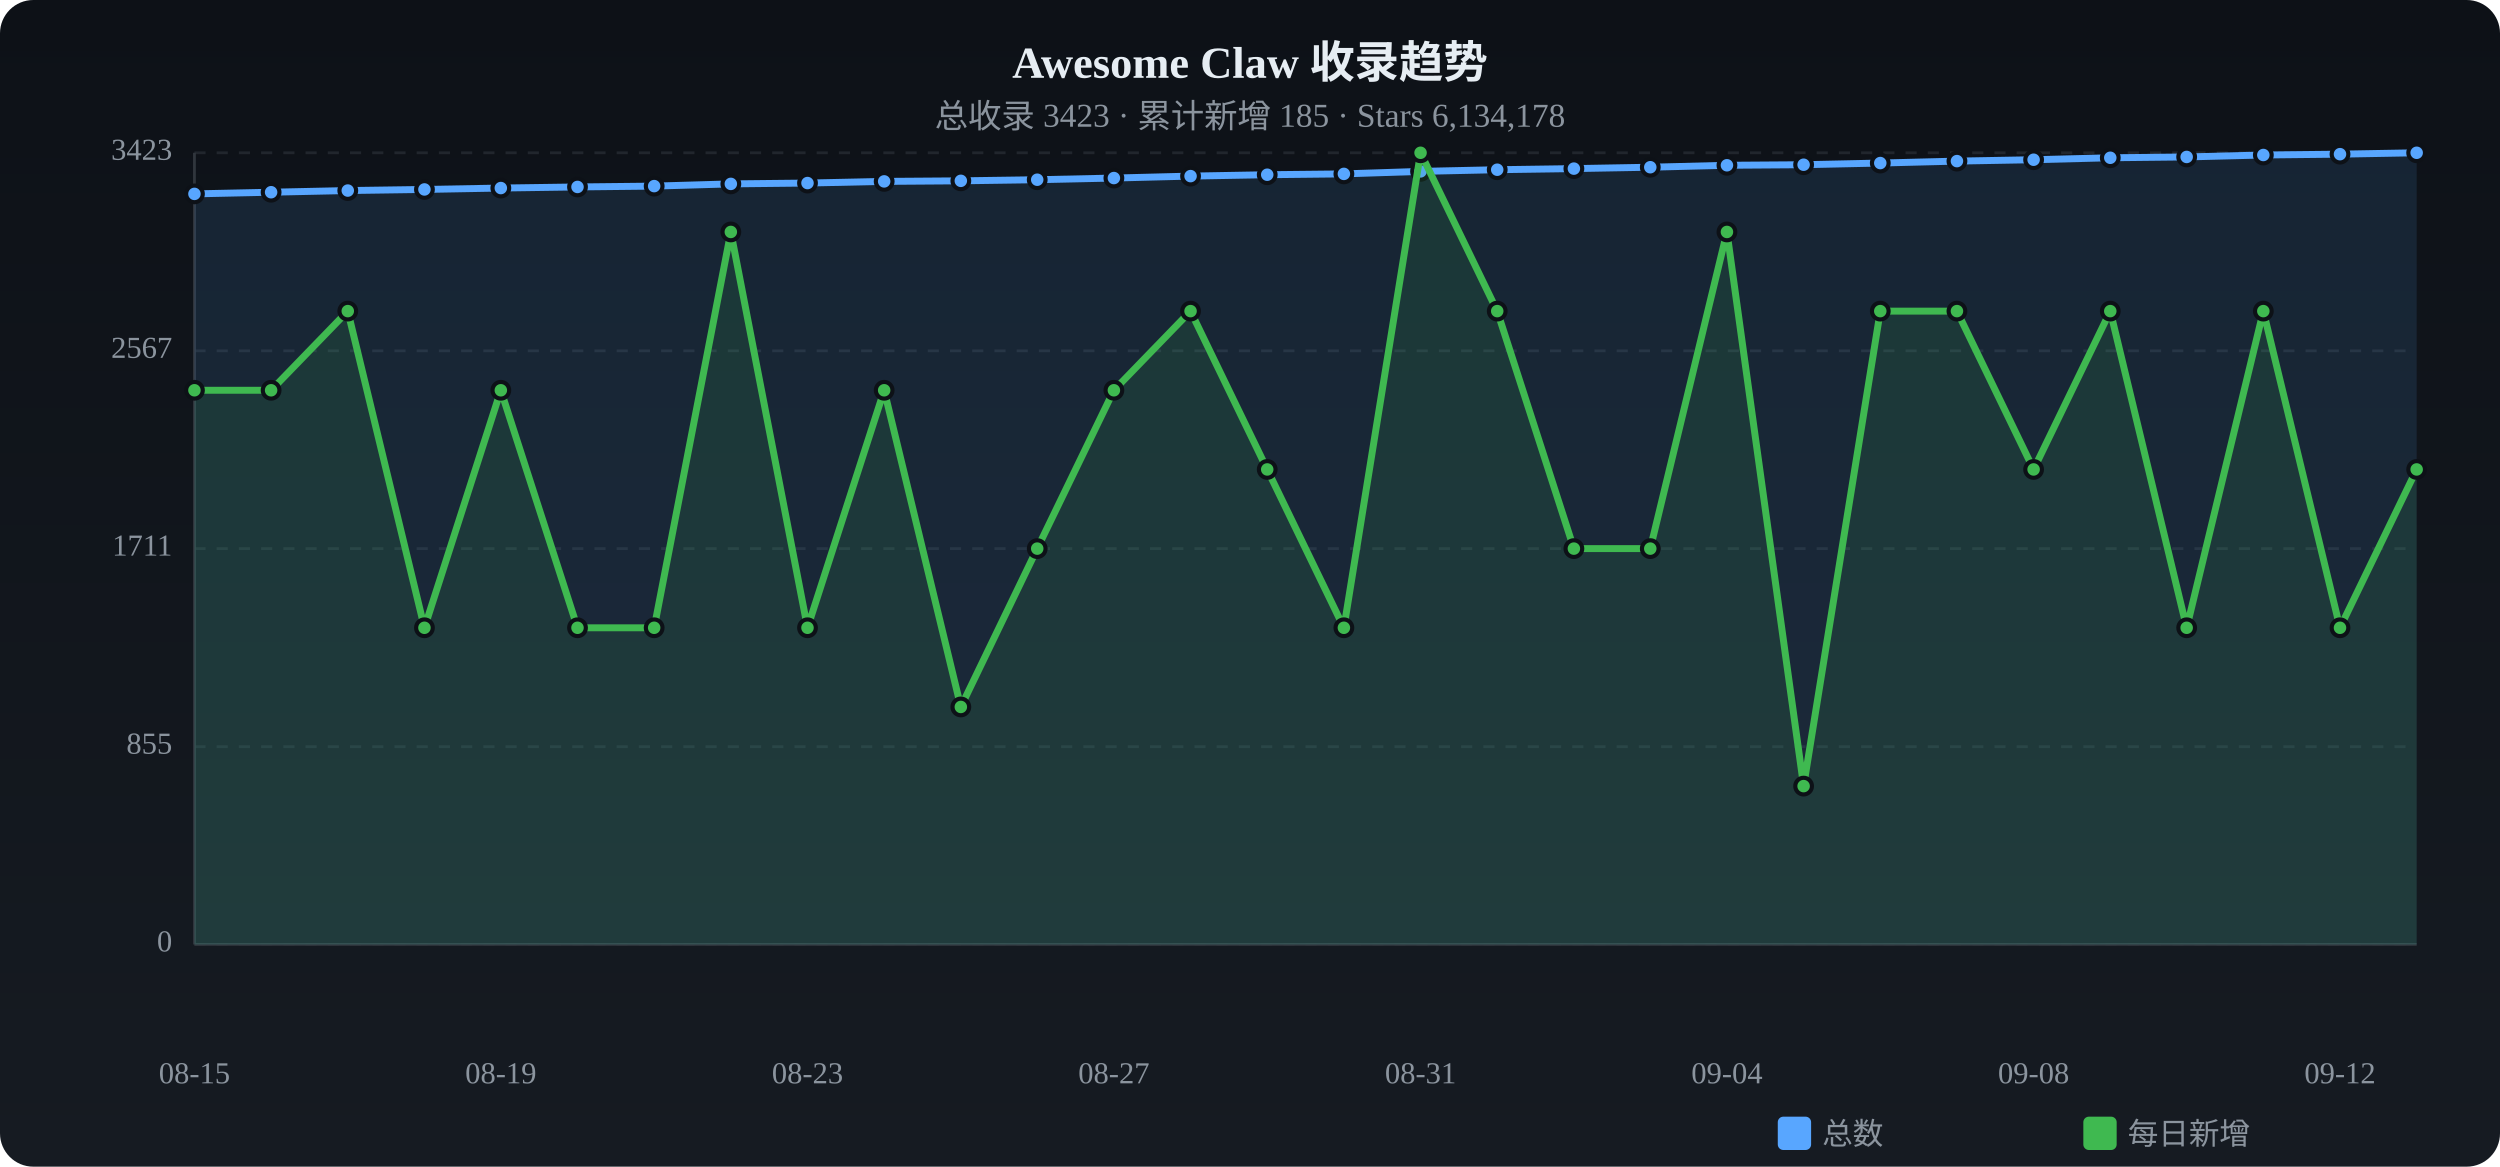
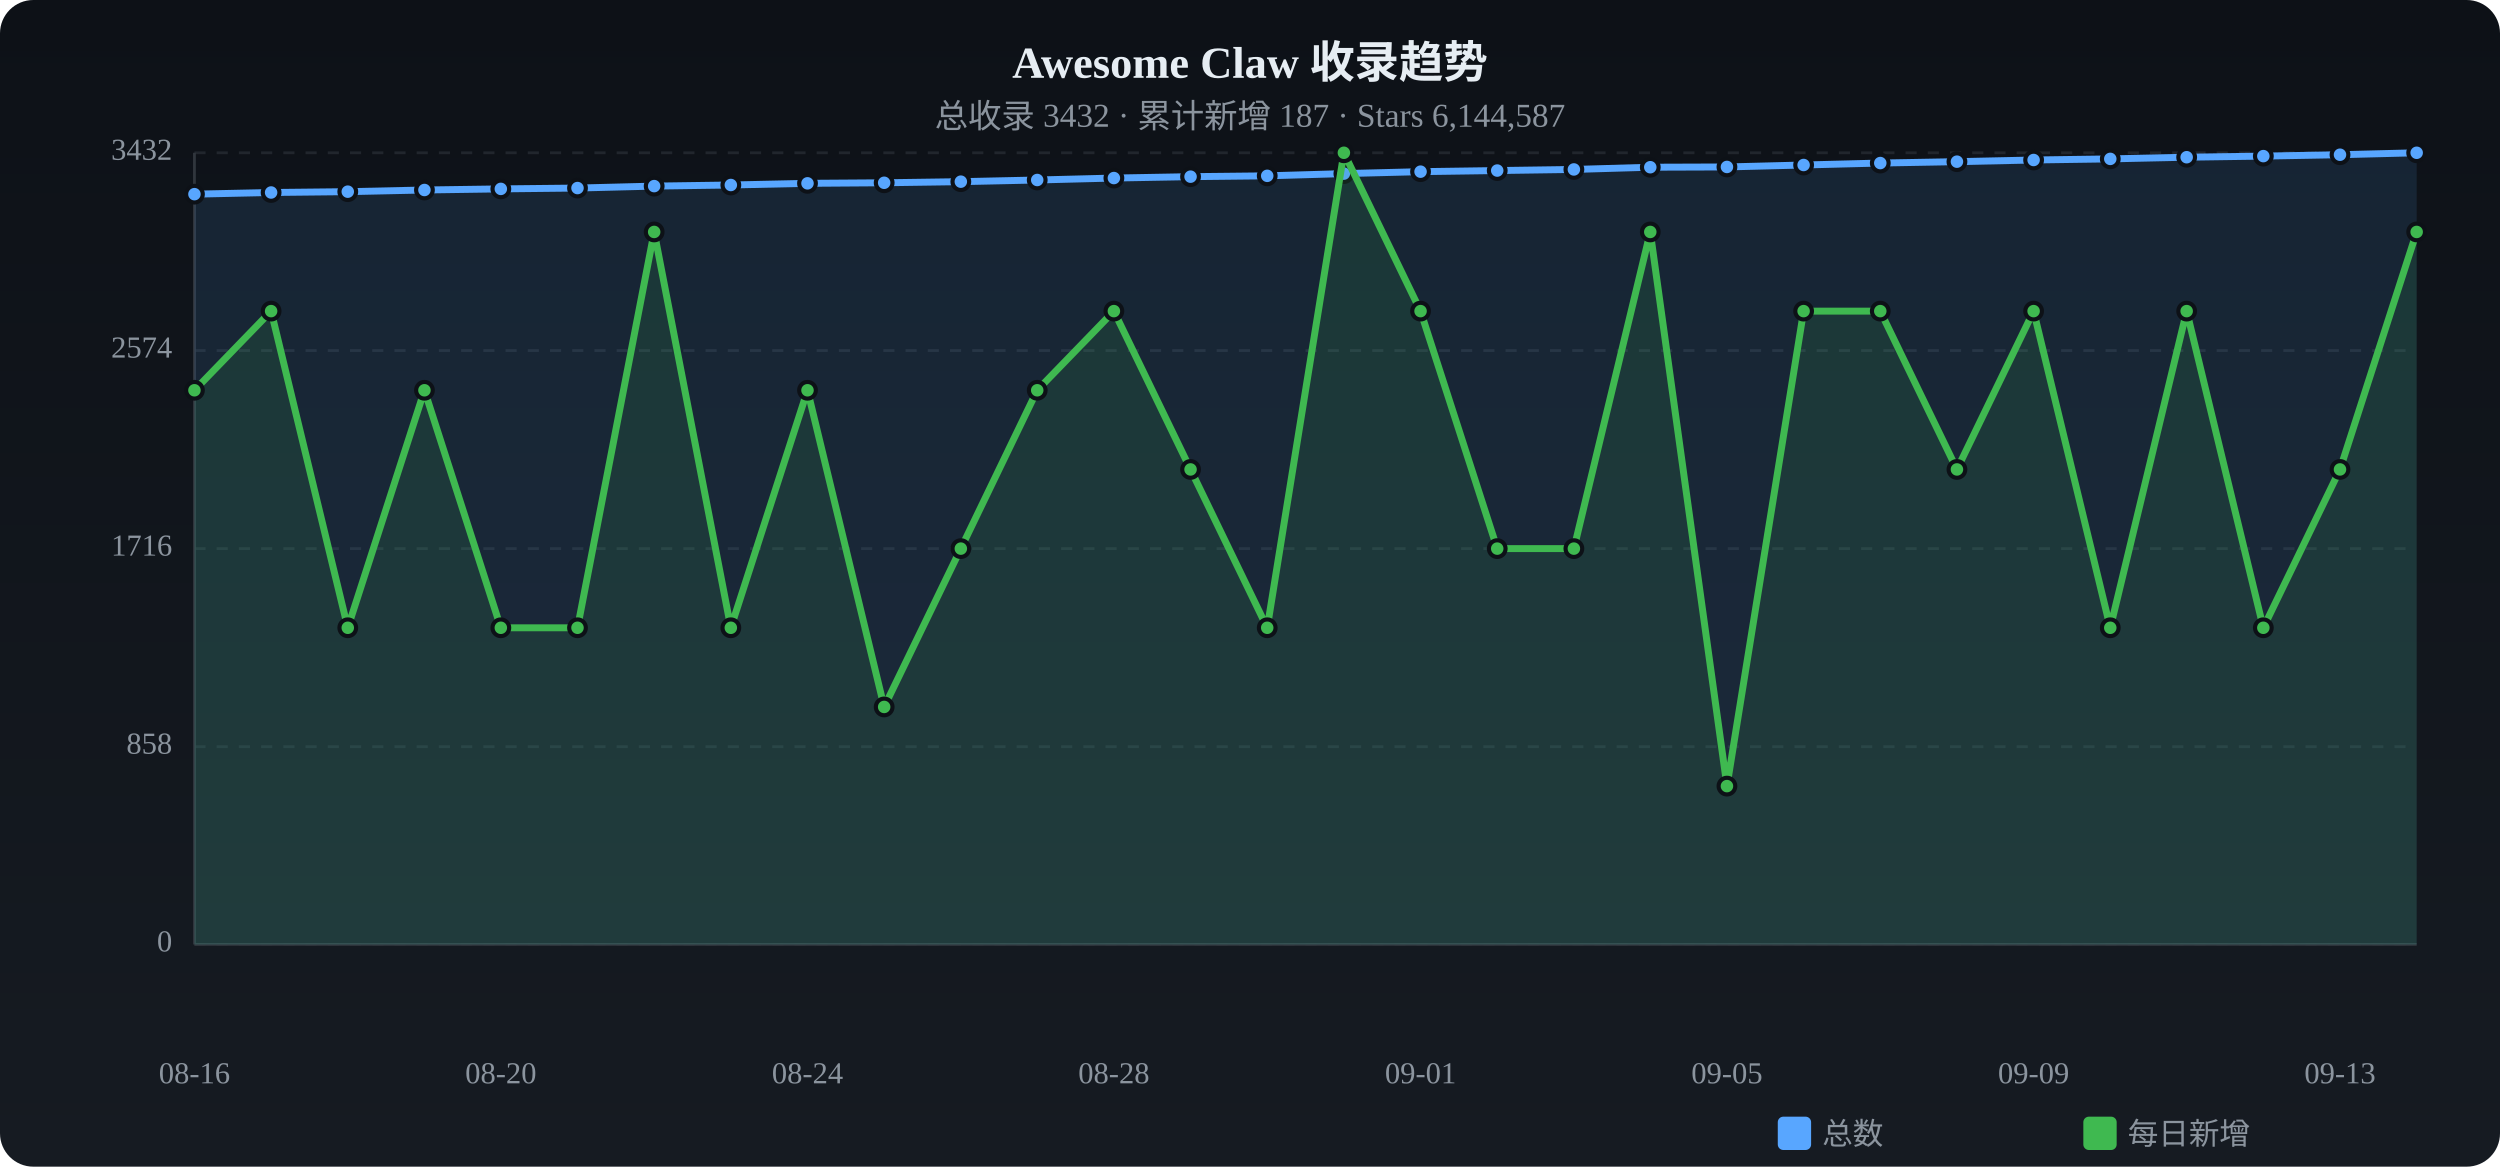
<svg xmlns="http://www.w3.org/2000/svg" viewBox="0 0 900 420" width="900" height="420">
  <defs>
    <linearGradient id="tbg" x1="0%" y1="0%" x2="0%" y2="100%">
      <stop offset="0%" stop-color="#0d1117" />
      <stop offset="100%" stop-color="#161b22" />
    </linearGradient>
  </defs>
  <rect width="900" height="420" rx="12" fill="url(#tbg)" />
  <text x="450.0" y="28" text-anchor="middle" fill="#e6edf3" font-size="16" font-weight="bold">Awesome Claw 收录趋势</text>
-   <text x="450.0" y="46" text-anchor="middle" fill="#8b949e" font-size="12">总收录 3423 · 累计新增 185 · Stars 6,134,178</text>
+   <text x="450.0" y="46" text-anchor="middle" fill="#8b949e" font-size="12">总收录 3432 · 累计新增 187 · Stars 6,144,587</text>
  <text x="62" y="340.0" text-anchor="end" fill="#8b949e" font-size="11" dominant-baseline="middle">0</text>
  <line x1="70" y1="340.0" x2="870" y2="340.0" stroke="#21262d" stroke-dasharray="4 4" />
-   <text x="62" y="268.8" text-anchor="end" fill="#8b949e" font-size="11" dominant-baseline="middle">855</text>
+   <text x="62" y="268.8" text-anchor="end" fill="#8b949e" font-size="11" dominant-baseline="middle">858</text>
  <line x1="70" y1="268.8" x2="870" y2="268.8" stroke="#21262d" stroke-dasharray="4 4" />
-   <text x="62" y="197.5" text-anchor="end" fill="#8b949e" font-size="11" dominant-baseline="middle">1711</text>
+   <text x="62" y="197.5" text-anchor="end" fill="#8b949e" font-size="11" dominant-baseline="middle">1716</text>
  <line x1="70" y1="197.5" x2="870" y2="197.5" stroke="#21262d" stroke-dasharray="4 4" />
-   <text x="62" y="126.3" text-anchor="end" fill="#8b949e" font-size="11" dominant-baseline="middle">2567</text>
-   <line x1="70" y1="126.3" x2="870" y2="126.3" stroke="#21262d" stroke-dasharray="4 4" />
-   <text x="62" y="55.0" text-anchor="end" fill="#8b949e" font-size="11" dominant-baseline="middle">3423</text>
+   <text x="62" y="126.2" text-anchor="end" fill="#8b949e" font-size="11" dominant-baseline="middle">2574</text>
+   <line x1="70" y1="126.2" x2="870" y2="126.2" stroke="#21262d" stroke-dasharray="4 4" />
+   <text x="62" y="55.0" text-anchor="end" fill="#8b949e" font-size="11" dominant-baseline="middle">3432</text>
  <line x1="70" y1="55.0" x2="870" y2="55.0" stroke="#21262d" stroke-dasharray="4 4" />
  <line x1="70" y1="55" x2="70" y2="340" stroke="#30363d" />
  <line x1="70" y1="340" x2="870" y2="340" stroke="#30363d" />
-   <path d="M70.0,69.8 L97.6,69.2 L125.2,68.6 L152.8,68.2 L180.3,67.7 L207.9,67.3 L235.5,67.0 L263.1,66.2 L290.7,65.9 L318.3,65.3 L345.9,65.1 L373.4,64.7 L401.0,64.1 L428.6,63.4 L456.2,62.9 L483.8,62.6 L511.4,61.7 L539.0,61.1 L566.6,60.7 L594.1,60.2 L621.7,59.5 L649.3,59.3 L676.9,58.7 L704.5,58.0 L732.1,57.5 L759.7,56.8 L787.2,56.5 L814.8,55.8 L842.4,55.5 L870.0,55.0 L870.0,340 L70.0,340 Z" fill="#58a6ff" opacity="0.12" />
-   <polyline points="70.0,69.8 97.6,69.2 125.2,68.6 152.8,68.2 180.3,67.7 207.9,67.3 235.5,67.0 263.1,66.2 290.7,65.9 318.3,65.3 345.9,65.1 373.4,64.7 401.0,64.1 428.6,63.4 456.2,62.9 483.8,62.6 511.4,61.7 539.0,61.1 566.6,60.7 594.1,60.2 621.7,59.5 649.3,59.3 676.9,58.7 704.5,58.0 732.1,57.5 759.7,56.8 787.2,56.5 814.8,55.8 842.4,55.5 870.0,55.0" fill="none" stroke="#58a6ff" stroke-width="2.5" stroke-linecap="round" stroke-linejoin="round" />
-   <circle cx="70.0" cy="69.8" r="3" fill="#58a6ff" stroke="#0d1117" stroke-width="1.5" />
-   <circle cx="97.6" cy="69.2" r="3" fill="#58a6ff" stroke="#0d1117" stroke-width="1.5" />
-   <circle cx="125.2" cy="68.6" r="3" fill="#58a6ff" stroke="#0d1117" stroke-width="1.5" />
-   <circle cx="152.8" cy="68.2" r="3" fill="#58a6ff" stroke="#0d1117" stroke-width="1.5" />
-   <circle cx="180.3" cy="67.7" r="3" fill="#58a6ff" stroke="#0d1117" stroke-width="1.5" />
-   <circle cx="207.9" cy="67.3" r="3" fill="#58a6ff" stroke="#0d1117" stroke-width="1.5" />
+   <path d="M70.0,69.9 L97.6,69.3 L125.2,69.0 L152.8,68.4 L180.3,68.0 L207.9,67.7 L235.5,67.0 L263.1,66.6 L290.7,66.0 L318.3,65.8 L345.9,65.4 L373.4,64.8 L401.0,64.1 L428.6,63.6 L456.2,63.3 L483.8,62.5 L511.4,61.8 L539.0,61.4 L566.6,61.0 L594.1,60.2 L621.7,60.1 L649.3,59.4 L676.9,58.7 L704.5,58.2 L732.1,57.6 L759.7,57.2 L787.2,56.6 L814.8,56.2 L842.4,55.7 L870.0,55.0 L870.0,340 L70.0,340 Z" fill="#58a6ff" opacity="0.12" />
+   <polyline points="70.0,69.9 97.6,69.3 125.2,69.0 152.8,68.4 180.3,68.0 207.9,67.7 235.5,67.0 263.1,66.6 290.7,66.0 318.3,65.8 345.9,65.4 373.4,64.8 401.0,64.1 428.6,63.6 456.2,63.3 483.8,62.5 511.4,61.8 539.0,61.4 566.6,61.0 594.1,60.2 621.7,60.1 649.3,59.4 676.9,58.7 704.5,58.2 732.1,57.6 759.7,57.2 787.2,56.6 814.8,56.2 842.4,55.7 870.0,55.0" fill="none" stroke="#58a6ff" stroke-width="2.5" stroke-linecap="round" stroke-linejoin="round" />
+   <circle cx="70.0" cy="69.9" r="3" fill="#58a6ff" stroke="#0d1117" stroke-width="1.5" />
+   <circle cx="97.6" cy="69.3" r="3" fill="#58a6ff" stroke="#0d1117" stroke-width="1.5" />
+   <circle cx="125.2" cy="69.0" r="3" fill="#58a6ff" stroke="#0d1117" stroke-width="1.5" />
+   <circle cx="152.8" cy="68.4" r="3" fill="#58a6ff" stroke="#0d1117" stroke-width="1.5" />
+   <circle cx="180.3" cy="68.0" r="3" fill="#58a6ff" stroke="#0d1117" stroke-width="1.5" />
+   <circle cx="207.9" cy="67.7" r="3" fill="#58a6ff" stroke="#0d1117" stroke-width="1.5" />
  <circle cx="235.5" cy="67.0" r="3" fill="#58a6ff" stroke="#0d1117" stroke-width="1.5" />
-   <circle cx="263.1" cy="66.2" r="3" fill="#58a6ff" stroke="#0d1117" stroke-width="1.5" />
-   <circle cx="290.7" cy="65.9" r="3" fill="#58a6ff" stroke="#0d1117" stroke-width="1.5" />
-   <circle cx="318.3" cy="65.3" r="3" fill="#58a6ff" stroke="#0d1117" stroke-width="1.5" />
-   <circle cx="345.9" cy="65.1" r="3" fill="#58a6ff" stroke="#0d1117" stroke-width="1.5" />
-   <circle cx="373.4" cy="64.7" r="3" fill="#58a6ff" stroke="#0d1117" stroke-width="1.5" />
+   <circle cx="263.1" cy="66.6" r="3" fill="#58a6ff" stroke="#0d1117" stroke-width="1.5" />
+   <circle cx="290.7" cy="66.0" r="3" fill="#58a6ff" stroke="#0d1117" stroke-width="1.5" />
+   <circle cx="318.3" cy="65.8" r="3" fill="#58a6ff" stroke="#0d1117" stroke-width="1.5" />
+   <circle cx="345.9" cy="65.4" r="3" fill="#58a6ff" stroke="#0d1117" stroke-width="1.5" />
+   <circle cx="373.4" cy="64.8" r="3" fill="#58a6ff" stroke="#0d1117" stroke-width="1.5" />
  <circle cx="401.0" cy="64.1" r="3" fill="#58a6ff" stroke="#0d1117" stroke-width="1.5" />
-   <circle cx="428.6" cy="63.4" r="3" fill="#58a6ff" stroke="#0d1117" stroke-width="1.5" />
-   <circle cx="456.2" cy="62.9" r="3" fill="#58a6ff" stroke="#0d1117" stroke-width="1.5" />
-   <circle cx="483.8" cy="62.6" r="3" fill="#58a6ff" stroke="#0d1117" stroke-width="1.5" />
-   <circle cx="511.4" cy="61.7" r="3" fill="#58a6ff" stroke="#0d1117" stroke-width="1.5" />
-   <circle cx="539.0" cy="61.1" r="3" fill="#58a6ff" stroke="#0d1117" stroke-width="1.5" />
-   <circle cx="566.6" cy="60.7" r="3" fill="#58a6ff" stroke="#0d1117" stroke-width="1.5" />
+   <circle cx="428.6" cy="63.6" r="3" fill="#58a6ff" stroke="#0d1117" stroke-width="1.5" />
+   <circle cx="456.2" cy="63.3" r="3" fill="#58a6ff" stroke="#0d1117" stroke-width="1.5" />
+   <circle cx="483.8" cy="62.5" r="3" fill="#58a6ff" stroke="#0d1117" stroke-width="1.5" />
+   <circle cx="511.4" cy="61.8" r="3" fill="#58a6ff" stroke="#0d1117" stroke-width="1.5" />
+   <circle cx="539.0" cy="61.4" r="3" fill="#58a6ff" stroke="#0d1117" stroke-width="1.5" />
+   <circle cx="566.6" cy="61.0" r="3" fill="#58a6ff" stroke="#0d1117" stroke-width="1.5" />
  <circle cx="594.1" cy="60.2" r="3" fill="#58a6ff" stroke="#0d1117" stroke-width="1.5" />
-   <circle cx="621.7" cy="59.5" r="3" fill="#58a6ff" stroke="#0d1117" stroke-width="1.5" />
-   <circle cx="649.3" cy="59.3" r="3" fill="#58a6ff" stroke="#0d1117" stroke-width="1.5" />
+   <circle cx="621.7" cy="60.1" r="3" fill="#58a6ff" stroke="#0d1117" stroke-width="1.5" />
+   <circle cx="649.3" cy="59.4" r="3" fill="#58a6ff" stroke="#0d1117" stroke-width="1.5" />
  <circle cx="676.9" cy="58.7" r="3" fill="#58a6ff" stroke="#0d1117" stroke-width="1.5" />
-   <circle cx="704.5" cy="58.0" r="3" fill="#58a6ff" stroke="#0d1117" stroke-width="1.5" />
-   <circle cx="732.1" cy="57.5" r="3" fill="#58a6ff" stroke="#0d1117" stroke-width="1.5" />
-   <circle cx="759.7" cy="56.8" r="3" fill="#58a6ff" stroke="#0d1117" stroke-width="1.5" />
-   <circle cx="787.2" cy="56.5" r="3" fill="#58a6ff" stroke="#0d1117" stroke-width="1.5" />
-   <circle cx="814.8" cy="55.8" r="3" fill="#58a6ff" stroke="#0d1117" stroke-width="1.5" />
-   <circle cx="842.4" cy="55.5" r="3" fill="#58a6ff" stroke="#0d1117" stroke-width="1.5" />
+   <circle cx="704.5" cy="58.2" r="3" fill="#58a6ff" stroke="#0d1117" stroke-width="1.5" />
+   <circle cx="732.1" cy="57.6" r="3" fill="#58a6ff" stroke="#0d1117" stroke-width="1.5" />
+   <circle cx="759.7" cy="57.2" r="3" fill="#58a6ff" stroke="#0d1117" stroke-width="1.5" />
+   <circle cx="787.2" cy="56.6" r="3" fill="#58a6ff" stroke="#0d1117" stroke-width="1.5" />
+   <circle cx="814.8" cy="56.2" r="3" fill="#58a6ff" stroke="#0d1117" stroke-width="1.5" />
+   <circle cx="842.4" cy="55.7" r="3" fill="#58a6ff" stroke="#0d1117" stroke-width="1.5" />
  <circle cx="870.0" cy="55.0" r="3" fill="#58a6ff" stroke="#0d1117" stroke-width="1.5" />
-   <path d="M70.0,140.5 L97.6,140.5 L125.2,112.0 L152.8,226.0 L180.3,140.5 L207.9,226.0 L235.5,226.0 L263.1,83.5 L290.7,226.0 L318.3,140.5 L345.9,254.5 L373.4,197.5 L401.0,140.5 L428.6,112.0 L456.2,169.0 L483.8,226.0 L511.4,55.0 L539.0,112.0 L566.6,197.5 L594.1,197.5 L621.7,83.5 L649.3,283.0 L676.9,112.0 L704.5,112.0 L732.1,169.0 L759.7,112.0 L787.2,226.0 L814.8,112.0 L842.4,226.0 L870.0,169.0 L870.0,340 L70.0,340 Z" fill="#3fb950" opacity="0.12" />
-   <polyline points="70.0,140.5 97.6,140.5 125.2,112.0 152.8,226.0 180.3,140.5 207.9,226.0 235.5,226.0 263.1,83.5 290.7,226.0 318.3,140.5 345.9,254.5 373.4,197.5 401.0,140.5 428.6,112.0 456.2,169.0 483.8,226.0 511.4,55.0 539.0,112.0 566.6,197.5 594.1,197.5 621.7,83.5 649.3,283.0 676.9,112.0 704.5,112.0 732.1,169.0 759.7,112.0 787.2,226.0 814.8,112.0 842.4,226.0 870.0,169.0" fill="none" stroke="#3fb950" stroke-width="2.5" stroke-linecap="round" stroke-linejoin="round" />
+   <path d="M70.0,140.5 L97.6,112.0 L125.2,226.0 L152.8,140.5 L180.3,226.0 L207.9,226.0 L235.5,83.5 L263.1,226.0 L290.7,140.5 L318.3,254.5 L345.9,197.5 L373.4,140.5 L401.0,112.0 L428.6,169.0 L456.2,226.0 L483.8,55.0 L511.4,112.0 L539.0,197.5 L566.6,197.5 L594.1,83.5 L621.7,283.0 L649.3,112.0 L676.9,112.0 L704.5,169.0 L732.1,112.0 L759.7,226.0 L787.2,112.0 L814.8,226.0 L842.4,169.0 L870.0,83.5 L870.0,340 L70.0,340 Z" fill="#3fb950" opacity="0.12" />
+   <polyline points="70.0,140.5 97.6,112.0 125.2,226.0 152.8,140.5 180.3,226.0 207.9,226.0 235.5,83.5 263.1,226.0 290.7,140.5 318.3,254.5 345.9,197.5 373.4,140.5 401.0,112.0 428.6,169.0 456.2,226.0 483.8,55.0 511.4,112.0 539.0,197.5 566.6,197.5 594.1,83.5 621.7,283.0 649.3,112.0 676.9,112.0 704.5,169.0 732.1,112.0 759.7,226.0 787.2,112.0 814.8,226.0 842.4,169.0 870.0,83.5" fill="none" stroke="#3fb950" stroke-width="2.5" stroke-linecap="round" stroke-linejoin="round" />
  <circle cx="70.0" cy="140.5" r="3" fill="#3fb950" stroke="#0d1117" stroke-width="1.5" />
-   <circle cx="97.6" cy="140.5" r="3" fill="#3fb950" stroke="#0d1117" stroke-width="1.5" />
-   <circle cx="125.2" cy="112.0" r="3" fill="#3fb950" stroke="#0d1117" stroke-width="1.5" />
-   <circle cx="152.8" cy="226.0" r="3" fill="#3fb950" stroke="#0d1117" stroke-width="1.5" />
-   <circle cx="180.3" cy="140.5" r="3" fill="#3fb950" stroke="#0d1117" stroke-width="1.5" />
+   <circle cx="97.6" cy="112.0" r="3" fill="#3fb950" stroke="#0d1117" stroke-width="1.5" />
+   <circle cx="125.2" cy="226.0" r="3" fill="#3fb950" stroke="#0d1117" stroke-width="1.5" />
+   <circle cx="152.8" cy="140.5" r="3" fill="#3fb950" stroke="#0d1117" stroke-width="1.5" />
+   <circle cx="180.3" cy="226.0" r="3" fill="#3fb950" stroke="#0d1117" stroke-width="1.5" />
  <circle cx="207.9" cy="226.0" r="3" fill="#3fb950" stroke="#0d1117" stroke-width="1.5" />
-   <circle cx="235.5" cy="226.0" r="3" fill="#3fb950" stroke="#0d1117" stroke-width="1.5" />
-   <circle cx="263.1" cy="83.5" r="3" fill="#3fb950" stroke="#0d1117" stroke-width="1.5" />
-   <circle cx="290.7" cy="226.0" r="3" fill="#3fb950" stroke="#0d1117" stroke-width="1.5" />
-   <circle cx="318.3" cy="140.5" r="3" fill="#3fb950" stroke="#0d1117" stroke-width="1.5" />
-   <circle cx="345.9" cy="254.5" r="3" fill="#3fb950" stroke="#0d1117" stroke-width="1.5" />
-   <circle cx="373.4" cy="197.5" r="3" fill="#3fb950" stroke="#0d1117" stroke-width="1.5" />
-   <circle cx="401.0" cy="140.5" r="3" fill="#3fb950" stroke="#0d1117" stroke-width="1.5" />
-   <circle cx="428.6" cy="112.0" r="3" fill="#3fb950" stroke="#0d1117" stroke-width="1.5" />
-   <circle cx="456.2" cy="169.0" r="3" fill="#3fb950" stroke="#0d1117" stroke-width="1.5" />
-   <circle cx="483.8" cy="226.0" r="3" fill="#3fb950" stroke="#0d1117" stroke-width="1.5" />
-   <circle cx="511.4" cy="55.0" r="3" fill="#3fb950" stroke="#0d1117" stroke-width="1.5" />
-   <circle cx="539.0" cy="112.0" r="3" fill="#3fb950" stroke="#0d1117" stroke-width="1.5" />
+   <circle cx="235.5" cy="83.5" r="3" fill="#3fb950" stroke="#0d1117" stroke-width="1.5" />
+   <circle cx="263.1" cy="226.0" r="3" fill="#3fb950" stroke="#0d1117" stroke-width="1.5" />
+   <circle cx="290.7" cy="140.5" r="3" fill="#3fb950" stroke="#0d1117" stroke-width="1.5" />
+   <circle cx="318.3" cy="254.5" r="3" fill="#3fb950" stroke="#0d1117" stroke-width="1.5" />
+   <circle cx="345.9" cy="197.5" r="3" fill="#3fb950" stroke="#0d1117" stroke-width="1.5" />
+   <circle cx="373.4" cy="140.5" r="3" fill="#3fb950" stroke="#0d1117" stroke-width="1.5" />
+   <circle cx="401.0" cy="112.0" r="3" fill="#3fb950" stroke="#0d1117" stroke-width="1.5" />
+   <circle cx="428.6" cy="169.0" r="3" fill="#3fb950" stroke="#0d1117" stroke-width="1.5" />
+   <circle cx="456.2" cy="226.0" r="3" fill="#3fb950" stroke="#0d1117" stroke-width="1.5" />
+   <circle cx="483.8" cy="55.0" r="3" fill="#3fb950" stroke="#0d1117" stroke-width="1.5" />
+   <circle cx="511.4" cy="112.0" r="3" fill="#3fb950" stroke="#0d1117" stroke-width="1.5" />
+   <circle cx="539.0" cy="197.5" r="3" fill="#3fb950" stroke="#0d1117" stroke-width="1.5" />
  <circle cx="566.6" cy="197.5" r="3" fill="#3fb950" stroke="#0d1117" stroke-width="1.5" />
-   <circle cx="594.1" cy="197.5" r="3" fill="#3fb950" stroke="#0d1117" stroke-width="1.5" />
-   <circle cx="621.7" cy="83.5" r="3" fill="#3fb950" stroke="#0d1117" stroke-width="1.5" />
-   <circle cx="649.3" cy="283.0" r="3" fill="#3fb950" stroke="#0d1117" stroke-width="1.5" />
+   <circle cx="594.1" cy="83.5" r="3" fill="#3fb950" stroke="#0d1117" stroke-width="1.5" />
+   <circle cx="621.7" cy="283.0" r="3" fill="#3fb950" stroke="#0d1117" stroke-width="1.5" />
+   <circle cx="649.3" cy="112.0" r="3" fill="#3fb950" stroke="#0d1117" stroke-width="1.5" />
  <circle cx="676.9" cy="112.0" r="3" fill="#3fb950" stroke="#0d1117" stroke-width="1.5" />
-   <circle cx="704.5" cy="112.0" r="3" fill="#3fb950" stroke="#0d1117" stroke-width="1.5" />
-   <circle cx="732.1" cy="169.0" r="3" fill="#3fb950" stroke="#0d1117" stroke-width="1.5" />
-   <circle cx="759.7" cy="112.0" r="3" fill="#3fb950" stroke="#0d1117" stroke-width="1.5" />
-   <circle cx="787.2" cy="226.0" r="3" fill="#3fb950" stroke="#0d1117" stroke-width="1.5" />
-   <circle cx="814.8" cy="112.0" r="3" fill="#3fb950" stroke="#0d1117" stroke-width="1.5" />
-   <circle cx="842.4" cy="226.0" r="3" fill="#3fb950" stroke="#0d1117" stroke-width="1.5" />
-   <circle cx="870.0" cy="169.0" r="3" fill="#3fb950" stroke="#0d1117" stroke-width="1.5" />
-   <text x="70.0" y="390" text-anchor="middle" fill="#8b949e" font-size="11">08-15</text>
-   <text x="180.3" y="390" text-anchor="middle" fill="#8b949e" font-size="11">08-19</text>
-   <text x="290.7" y="390" text-anchor="middle" fill="#8b949e" font-size="11">08-23</text>
-   <text x="401.0" y="390" text-anchor="middle" fill="#8b949e" font-size="11">08-27</text>
-   <text x="511.4" y="390" text-anchor="middle" fill="#8b949e" font-size="11">08-31</text>
-   <text x="621.7" y="390" text-anchor="middle" fill="#8b949e" font-size="11">09-04</text>
-   <text x="732.1" y="390" text-anchor="middle" fill="#8b949e" font-size="11">09-08</text>
-   <text x="842.4" y="390" text-anchor="middle" fill="#8b949e" font-size="11">09-12</text>
+   <circle cx="704.5" cy="169.0" r="3" fill="#3fb950" stroke="#0d1117" stroke-width="1.5" />
+   <circle cx="732.1" cy="112.0" r="3" fill="#3fb950" stroke="#0d1117" stroke-width="1.5" />
+   <circle cx="759.7" cy="226.0" r="3" fill="#3fb950" stroke="#0d1117" stroke-width="1.5" />
+   <circle cx="787.2" cy="112.0" r="3" fill="#3fb950" stroke="#0d1117" stroke-width="1.5" />
+   <circle cx="814.8" cy="226.0" r="3" fill="#3fb950" stroke="#0d1117" stroke-width="1.5" />
+   <circle cx="842.4" cy="169.0" r="3" fill="#3fb950" stroke="#0d1117" stroke-width="1.5" />
+   <circle cx="870.0" cy="83.5" r="3" fill="#3fb950" stroke="#0d1117" stroke-width="1.5" />
+   <text x="70.0" y="390" text-anchor="middle" fill="#8b949e" font-size="11">08-16</text>
+   <text x="180.3" y="390" text-anchor="middle" fill="#8b949e" font-size="11">08-20</text>
+   <text x="290.7" y="390" text-anchor="middle" fill="#8b949e" font-size="11">08-24</text>
+   <text x="401.0" y="390" text-anchor="middle" fill="#8b949e" font-size="11">08-28</text>
+   <text x="511.4" y="390" text-anchor="middle" fill="#8b949e" font-size="11">09-01</text>
+   <text x="621.7" y="390" text-anchor="middle" fill="#8b949e" font-size="11">09-05</text>
+   <text x="732.1" y="390" text-anchor="middle" fill="#8b949e" font-size="11">09-09</text>
+   <text x="842.4" y="390" text-anchor="middle" fill="#8b949e" font-size="11">09-13</text>
  <rect x="640" y="402" width="12" height="12" rx="2" fill="#58a6ff" />
  <text x="656" y="412" fill="#8b949e" font-size="11">总数</text>
  <rect x="750" y="402" width="12" height="12" rx="2" fill="#3fb950" />
  <text x="766" y="412" fill="#8b949e" font-size="11">每日新增</text>
</svg>
